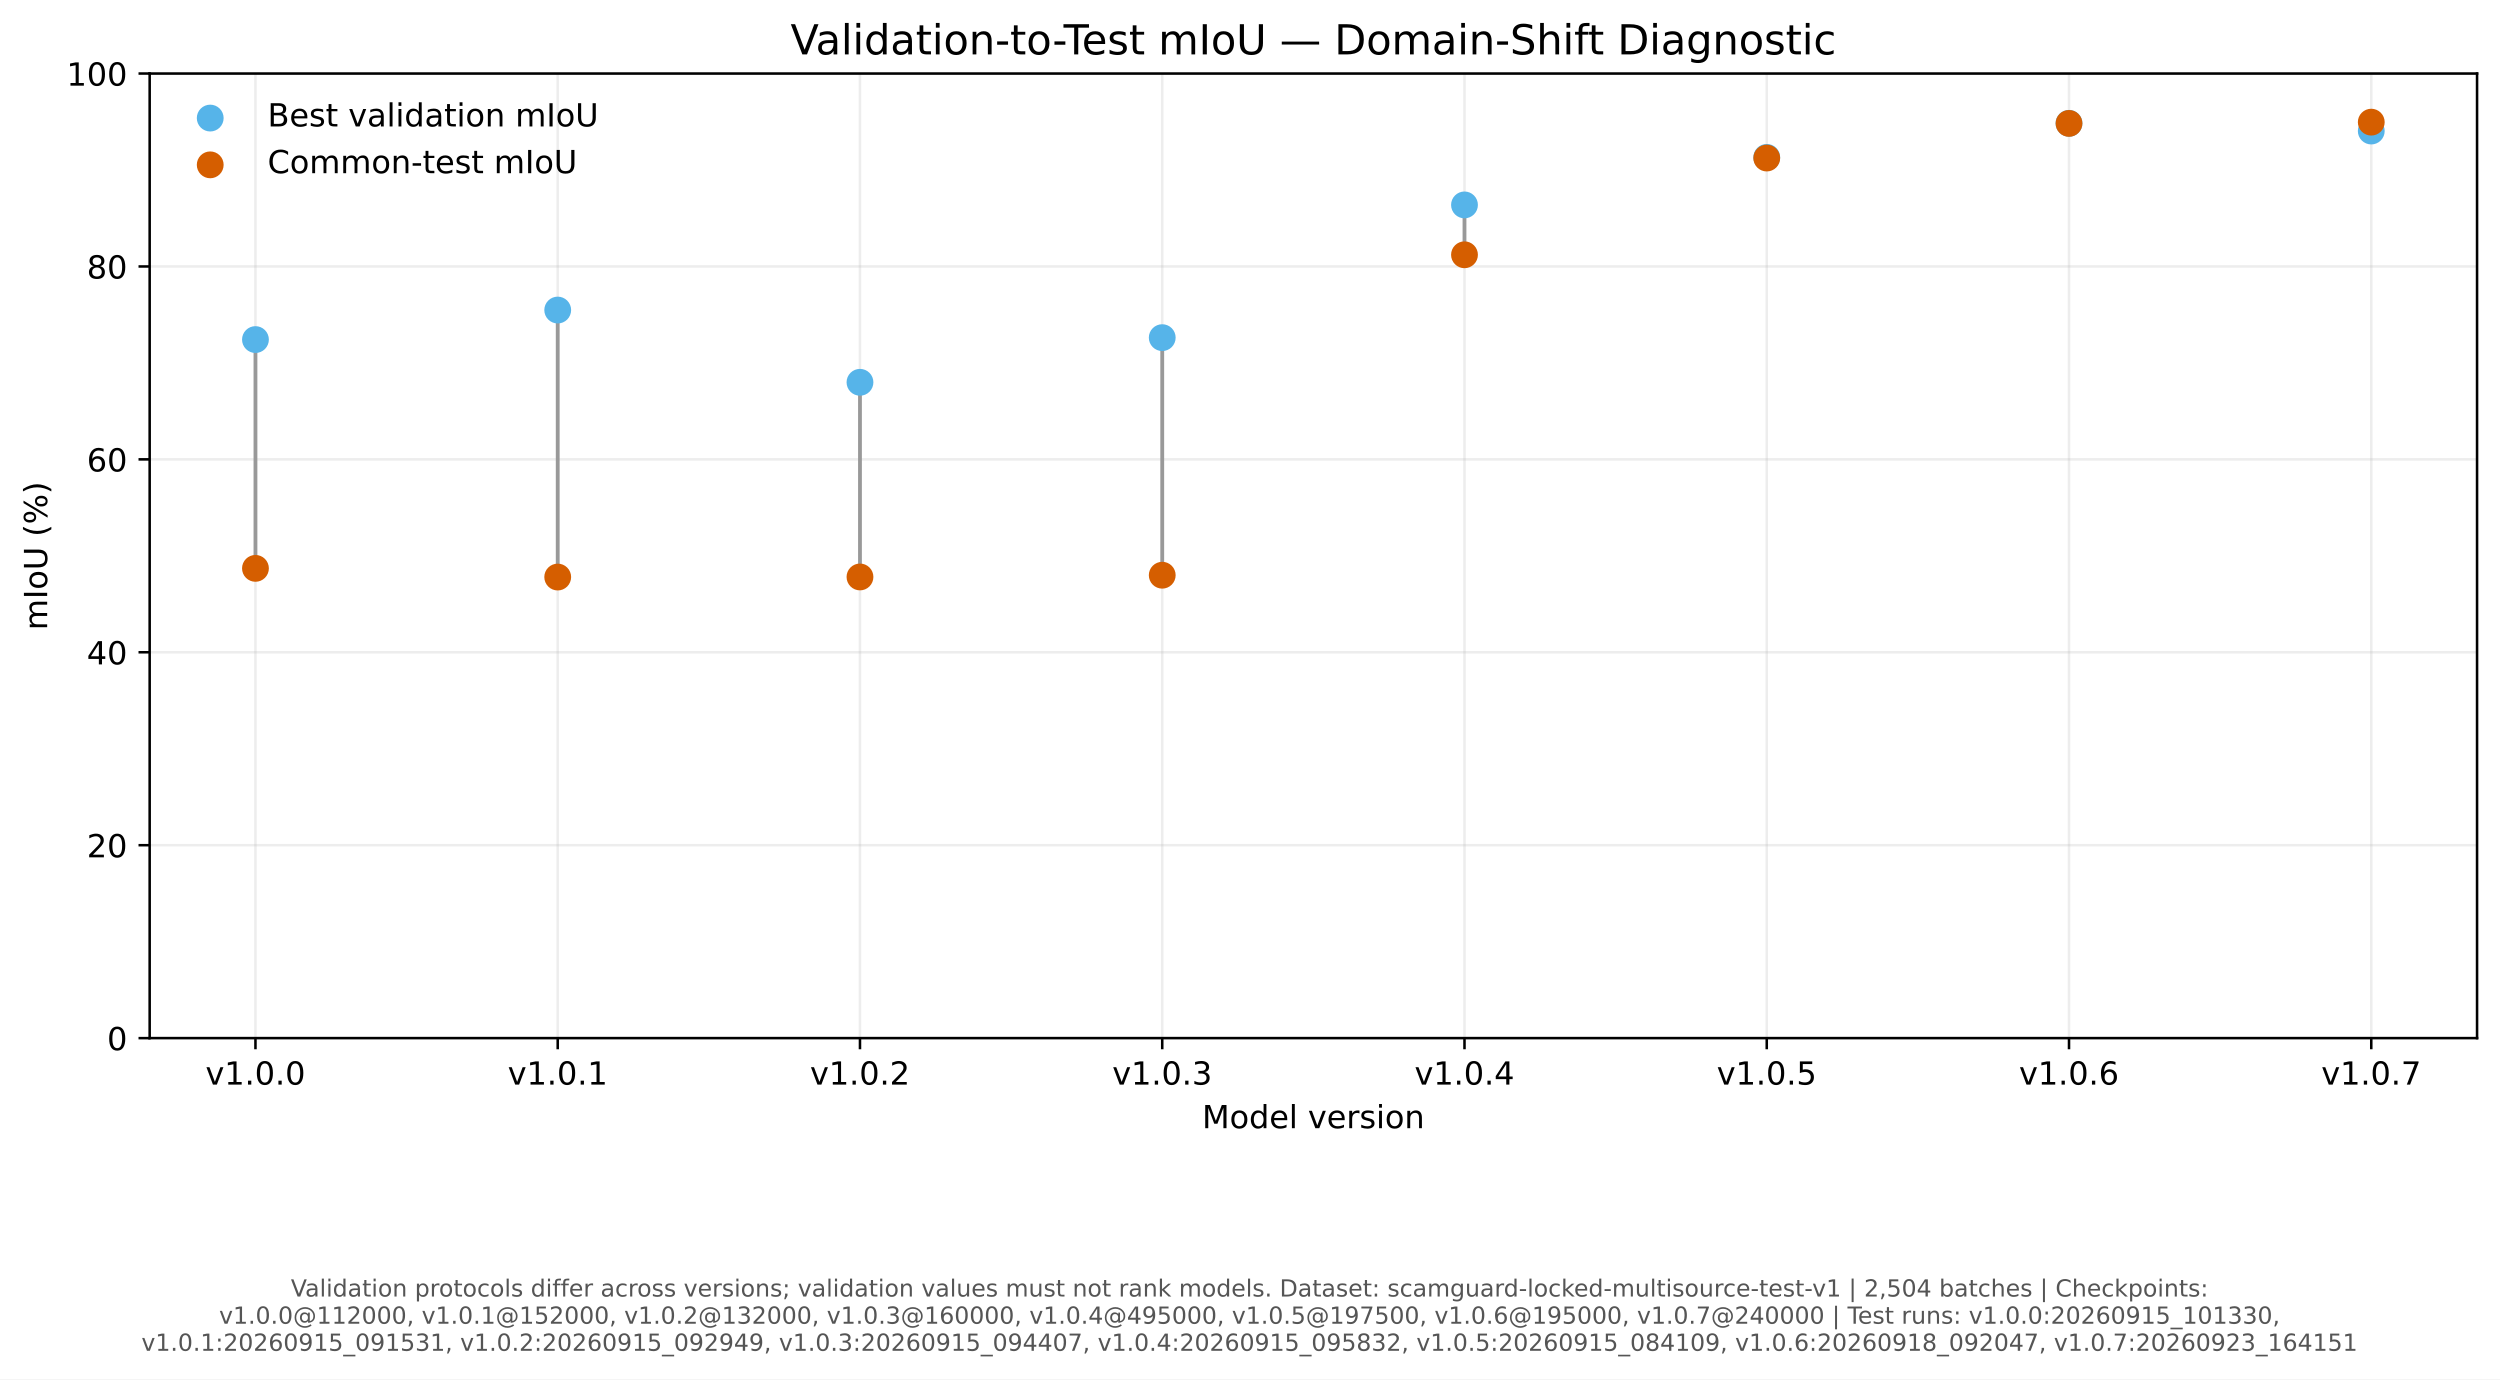
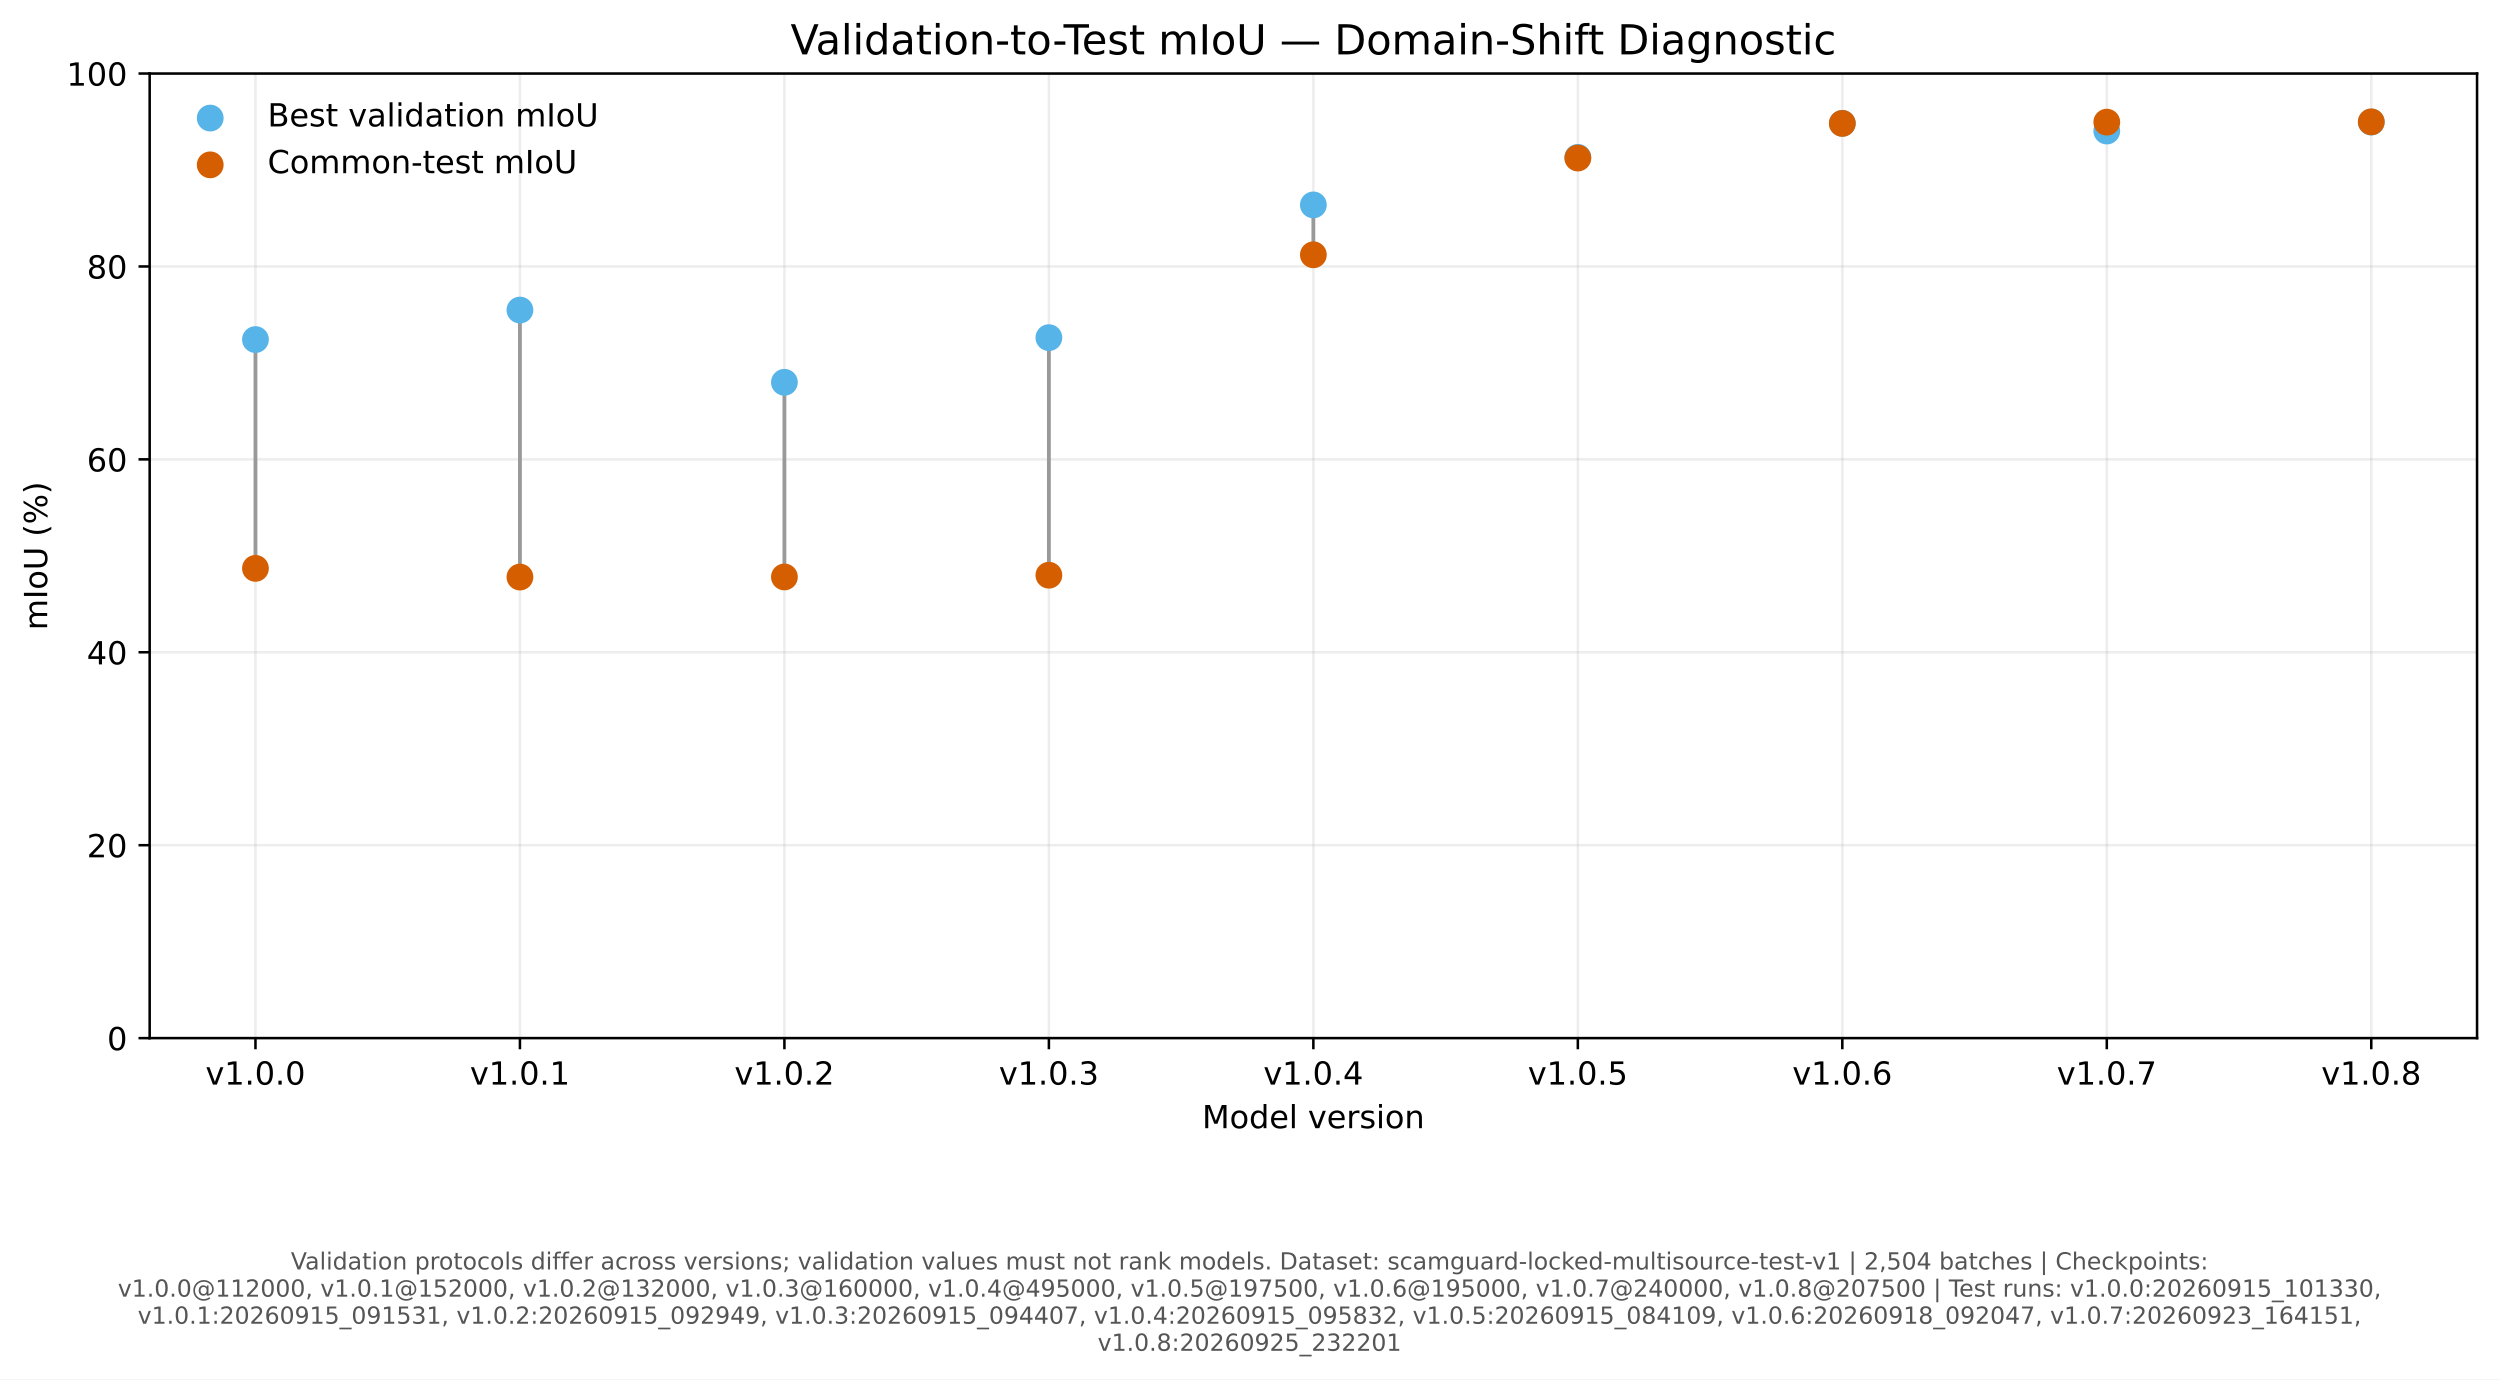
<svg xmlns="http://www.w3.org/2000/svg" xmlns:xlink="http://www.w3.org/1999/xlink" width="784.496pt" height="432.823pt" viewBox="0 0 784.496 432.823" version="1.1">
  <defs>
    <style type="text/css">*{stroke-linejoin: round; stroke-linecap: butt}</style>
  </defs>
  <g id="figure_1">
    <g id="patch_1">
      <path d="M 0 432.823  L 784.496 432.823  L 784.496 -0  L 0 -0  z " style="fill: #ffffff" />
    </g>
    <g id="axes_1">
      <g id="patch_2">
        <path d="M 46.966 325.758  L 777.296 325.758  L 777.296 23.078  L 46.966 23.078  z " style="fill: #ffffff" />
      </g>
      <g id="matplotlib.axis_1">
        <g id="xtick_1">
          <g id="line2d_1">
-             <path d="M 80.162 325.758  L 80.162 23.078  " clip-path="url(#p9deeda74fa)" style="fill: none; stroke: #b0b0b0; stroke-opacity: 0.22; stroke-width: 0.8; stroke-linecap: square" />
+             <path d="M 80.162 325.758  L 80.162 23.078  " clip-path="url(#pe2a5745de4)" style="fill: none; stroke: #b0b0b0; stroke-opacity: 0.22; stroke-width: 0.8; stroke-linecap: square" />
          </g>
          <g id="line2d_2">
            <defs>
-               <path id="m21eb63958c" d="M 0 0  L 0 3.5  " style="stroke: #000000; stroke-width: 0.8" />
+               <path id="m2f981d72b2" d="M 0 0  L 0 3.5  " style="stroke: #000000; stroke-width: 0.8" />
            </defs>
            <g>
-               <use xlink:href="#m21eb63958c" x="80.162" y="325.758" style="stroke: #000000; stroke-width: 0.8" />
+               <use xlink:href="#m2f981d72b2" x="80.162" y="325.758" style="stroke: #000000; stroke-width: 0.8" />
            </g>
          </g>
          <g id="text_1">
            <text style="font-size: 10px; font-family: 'DejaVu Sans', 'Bitstream Vera Sans', 'Computer Modern Sans Serif', 'Lucida Grande', 'Verdana', 'Geneva', 'Lucid', 'Arial', 'Helvetica', 'Avant Garde', sans-serif; text-anchor: middle" x="80.162" y="340.356" transform="rotate(-0 80.16244 340.3564)">v1.0.0</text>
          </g>
        </g>
        <g id="xtick_2">
          <g id="line2d_3">
-             <path d="M 175.01 325.758  L 175.01 23.078  " clip-path="url(#p9deeda74fa)" style="fill: none; stroke: #b0b0b0; stroke-opacity: 0.22; stroke-width: 0.8; stroke-linecap: square" />
+             <path d="M 163.154 325.758  L 163.154 23.078  " clip-path="url(#pe2a5745de4)" style="fill: none; stroke: #b0b0b0; stroke-opacity: 0.22; stroke-width: 0.8; stroke-linecap: square" />
          </g>
          <g id="line2d_4">
            <g>
-               <use xlink:href="#m21eb63958c" x="175.01" y="325.758" style="stroke: #000000; stroke-width: 0.8" />
+               <use xlink:href="#m2f981d72b2" x="163.154" y="325.758" style="stroke: #000000; stroke-width: 0.8" />
            </g>
          </g>
          <g id="text_2">
-             <text style="font-size: 10px; font-family: 'DejaVu Sans', 'Bitstream Vera Sans', 'Computer Modern Sans Serif', 'Lucida Grande', 'Verdana', 'Geneva', 'Lucid', 'Arial', 'Helvetica', 'Avant Garde', sans-serif; text-anchor: middle" x="175.01" y="340.356" transform="rotate(-0 175.0105 340.3564)">v1.0.1</text>
+             <text style="font-size: 10px; font-family: 'DejaVu Sans', 'Bitstream Vera Sans', 'Computer Modern Sans Serif', 'Lucida Grande', 'Verdana', 'Geneva', 'Lucid', 'Arial', 'Helvetica', 'Avant Garde', sans-serif; text-anchor: middle" x="163.154" y="340.356" transform="rotate(-0 163.1545 340.3564)">v1.0.1</text>
          </g>
        </g>
        <g id="xtick_3">
          <g id="line2d_5">
-             <path d="M 269.859 325.758  L 269.859 23.078  " clip-path="url(#p9deeda74fa)" style="fill: none; stroke: #b0b0b0; stroke-opacity: 0.22; stroke-width: 0.8; stroke-linecap: square" />
+             <path d="M 246.147 325.758  L 246.147 23.078  " clip-path="url(#pe2a5745de4)" style="fill: none; stroke: #b0b0b0; stroke-opacity: 0.22; stroke-width: 0.8; stroke-linecap: square" />
          </g>
          <g id="line2d_6">
            <g>
-               <use xlink:href="#m21eb63958c" x="269.859" y="325.758" style="stroke: #000000; stroke-width: 0.8" />
+               <use xlink:href="#m2f981d72b2" x="246.147" y="325.758" style="stroke: #000000; stroke-width: 0.8" />
            </g>
          </g>
          <g id="text_3">
-             <text style="font-size: 10px; font-family: 'DejaVu Sans', 'Bitstream Vera Sans', 'Computer Modern Sans Serif', 'Lucida Grande', 'Verdana', 'Geneva', 'Lucid', 'Arial', 'Helvetica', 'Avant Garde', sans-serif; text-anchor: middle" x="269.859" y="340.356" transform="rotate(-0 269.8585 340.3564)">v1.0.2</text>
+             <text style="font-size: 10px; font-family: 'DejaVu Sans', 'Bitstream Vera Sans', 'Computer Modern Sans Serif', 'Lucida Grande', 'Verdana', 'Geneva', 'Lucid', 'Arial', 'Helvetica', 'Avant Garde', sans-serif; text-anchor: middle" x="246.147" y="340.356" transform="rotate(-0 246.1465 340.3564)">v1.0.2</text>
          </g>
        </g>
        <g id="xtick_4">
          <g id="line2d_7">
-             <path d="M 364.707 325.758  L 364.707 23.078  " clip-path="url(#p9deeda74fa)" style="fill: none; stroke: #b0b0b0; stroke-opacity: 0.22; stroke-width: 0.8; stroke-linecap: square" />
+             <path d="M 329.139 325.758  L 329.139 23.078  " clip-path="url(#pe2a5745de4)" style="fill: none; stroke: #b0b0b0; stroke-opacity: 0.22; stroke-width: 0.8; stroke-linecap: square" />
          </g>
          <g id="line2d_8">
            <g>
-               <use xlink:href="#m21eb63958c" x="364.707" y="325.758" style="stroke: #000000; stroke-width: 0.8" />
+               <use xlink:href="#m2f981d72b2" x="329.139" y="325.758" style="stroke: #000000; stroke-width: 0.8" />
            </g>
          </g>
          <g id="text_4">
-             <text style="font-size: 10px; font-family: 'DejaVu Sans', 'Bitstream Vera Sans', 'Computer Modern Sans Serif', 'Lucida Grande', 'Verdana', 'Geneva', 'Lucid', 'Arial', 'Helvetica', 'Avant Garde', sans-serif; text-anchor: middle" x="364.707" y="340.356" transform="rotate(-0 364.7066 340.3564)">v1.0.3</text>
+             <text style="font-size: 10px; font-family: 'DejaVu Sans', 'Bitstream Vera Sans', 'Computer Modern Sans Serif', 'Lucida Grande', 'Verdana', 'Geneva', 'Lucid', 'Arial', 'Helvetica', 'Avant Garde', sans-serif; text-anchor: middle" x="329.139" y="340.356" transform="rotate(-0 329.1386 340.3564)">v1.0.3</text>
          </g>
        </g>
        <g id="xtick_5">
          <g id="line2d_9">
-             <path d="M 459.555 325.758  L 459.555 23.078  " clip-path="url(#p9deeda74fa)" style="fill: none; stroke: #b0b0b0; stroke-opacity: 0.22; stroke-width: 0.8; stroke-linecap: square" />
+             <path d="M 412.131 325.758  L 412.131 23.078  " clip-path="url(#pe2a5745de4)" style="fill: none; stroke: #b0b0b0; stroke-opacity: 0.22; stroke-width: 0.8; stroke-linecap: square" />
          </g>
          <g id="line2d_10">
            <g>
-               <use xlink:href="#m21eb63958c" x="459.555" y="325.758" style="stroke: #000000; stroke-width: 0.8" />
+               <use xlink:href="#m2f981d72b2" x="412.131" y="325.758" style="stroke: #000000; stroke-width: 0.8" />
            </g>
          </g>
          <g id="text_5">
-             <text style="font-size: 10px; font-family: 'DejaVu Sans', 'Bitstream Vera Sans', 'Computer Modern Sans Serif', 'Lucida Grande', 'Verdana', 'Geneva', 'Lucid', 'Arial', 'Helvetica', 'Avant Garde', sans-serif; text-anchor: middle" x="459.555" y="340.356" transform="rotate(-0 459.5547 340.3564)">v1.0.4</text>
+             <text style="font-size: 10px; font-family: 'DejaVu Sans', 'Bitstream Vera Sans', 'Computer Modern Sans Serif', 'Lucida Grande', 'Verdana', 'Geneva', 'Lucid', 'Arial', 'Helvetica', 'Avant Garde', sans-serif; text-anchor: middle" x="412.131" y="340.356" transform="rotate(-0 412.1306 340.3564)">v1.0.4</text>
          </g>
        </g>
        <g id="xtick_6">
          <g id="line2d_11">
-             <path d="M 554.403 325.758  L 554.403 23.078  " clip-path="url(#p9deeda74fa)" style="fill: none; stroke: #b0b0b0; stroke-opacity: 0.22; stroke-width: 0.8; stroke-linecap: square" />
+             <path d="M 495.123 325.758  L 495.123 23.078  " clip-path="url(#pe2a5745de4)" style="fill: none; stroke: #b0b0b0; stroke-opacity: 0.22; stroke-width: 0.8; stroke-linecap: square" />
          </g>
          <g id="line2d_12">
            <g>
-               <use xlink:href="#m21eb63958c" x="554.403" y="325.758" style="stroke: #000000; stroke-width: 0.8" />
+               <use xlink:href="#m2f981d72b2" x="495.123" y="325.758" style="stroke: #000000; stroke-width: 0.8" />
            </g>
          </g>
          <g id="text_6">
-             <text style="font-size: 10px; font-family: 'DejaVu Sans', 'Bitstream Vera Sans', 'Computer Modern Sans Serif', 'Lucida Grande', 'Verdana', 'Geneva', 'Lucid', 'Arial', 'Helvetica', 'Avant Garde', sans-serif; text-anchor: middle" x="554.403" y="340.356" transform="rotate(-0 554.4027 340.3564)">v1.0.5</text>
+             <text style="font-size: 10px; font-family: 'DejaVu Sans', 'Bitstream Vera Sans', 'Computer Modern Sans Serif', 'Lucida Grande', 'Verdana', 'Geneva', 'Lucid', 'Arial', 'Helvetica', 'Avant Garde', sans-serif; text-anchor: middle" x="495.123" y="340.356" transform="rotate(-0 495.1227 340.3564)">v1.0.5</text>
          </g>
        </g>
        <g id="xtick_7">
          <g id="line2d_13">
-             <path d="M 649.251 325.758  L 649.251 23.078  " clip-path="url(#p9deeda74fa)" style="fill: none; stroke: #b0b0b0; stroke-opacity: 0.22; stroke-width: 0.8; stroke-linecap: square" />
+             <path d="M 578.115 325.758  L 578.115 23.078  " clip-path="url(#pe2a5745de4)" style="fill: none; stroke: #b0b0b0; stroke-opacity: 0.22; stroke-width: 0.8; stroke-linecap: square" />
          </g>
          <g id="line2d_14">
            <g>
-               <use xlink:href="#m21eb63958c" x="649.251" y="325.758" style="stroke: #000000; stroke-width: 0.8" />
+               <use xlink:href="#m2f981d72b2" x="578.115" y="325.758" style="stroke: #000000; stroke-width: 0.8" />
            </g>
          </g>
          <g id="text_7">
-             <text style="font-size: 10px; font-family: 'DejaVu Sans', 'Bitstream Vera Sans', 'Computer Modern Sans Serif', 'Lucida Grande', 'Verdana', 'Geneva', 'Lucid', 'Arial', 'Helvetica', 'Avant Garde', sans-serif; text-anchor: middle" x="649.251" y="340.356" transform="rotate(-0 649.2508 340.3564)">v1.0.6</text>
+             <text style="font-size: 10px; font-family: 'DejaVu Sans', 'Bitstream Vera Sans', 'Computer Modern Sans Serif', 'Lucida Grande', 'Verdana', 'Geneva', 'Lucid', 'Arial', 'Helvetica', 'Avant Garde', sans-serif; text-anchor: middle" x="578.115" y="340.356" transform="rotate(-0 578.1147 340.3564)">v1.0.6</text>
          </g>
        </g>
        <g id="xtick_8">
          <g id="line2d_15">
-             <path d="M 744.099 325.758  L 744.099 23.078  " clip-path="url(#p9deeda74fa)" style="fill: none; stroke: #b0b0b0; stroke-opacity: 0.22; stroke-width: 0.8; stroke-linecap: square" />
+             <path d="M 661.107 325.758  L 661.107 23.078  " clip-path="url(#pe2a5745de4)" style="fill: none; stroke: #b0b0b0; stroke-opacity: 0.22; stroke-width: 0.8; stroke-linecap: square" />
          </g>
          <g id="line2d_16">
            <g>
-               <use xlink:href="#m21eb63958c" x="744.099" y="325.758" style="stroke: #000000; stroke-width: 0.8" />
+               <use xlink:href="#m2f981d72b2" x="661.107" y="325.758" style="stroke: #000000; stroke-width: 0.8" />
            </g>
          </g>
          <g id="text_8">
-             <text style="font-size: 10px; font-family: 'DejaVu Sans', 'Bitstream Vera Sans', 'Computer Modern Sans Serif', 'Lucida Grande', 'Verdana', 'Geneva', 'Lucid', 'Arial', 'Helvetica', 'Avant Garde', sans-serif; text-anchor: middle" x="744.099" y="340.356" transform="rotate(-0 744.0988 340.3564)">v1.0.7</text>
-           </g>
-         </g>
-         <g id="text_9">
+             <text style="font-size: 10px; font-family: 'DejaVu Sans', 'Bitstream Vera Sans', 'Computer Modern Sans Serif', 'Lucida Grande', 'Verdana', 'Geneva', 'Lucid', 'Arial', 'Helvetica', 'Avant Garde', sans-serif; text-anchor: middle" x="661.107" y="340.356" transform="rotate(-0 661.1068 340.3564)">v1.0.7</text>
+           </g>
+         </g>
+         <g id="xtick_9">
+           <g id="line2d_17">
+             <path d="M 744.099 325.758  L 744.099 23.078  " clip-path="url(#pe2a5745de4)" style="fill: none; stroke: #b0b0b0; stroke-opacity: 0.22; stroke-width: 0.8; stroke-linecap: square" />
+           </g>
+           <g id="line2d_18">
+             <g>
+               <use xlink:href="#m2f981d72b2" x="744.099" y="325.758" style="stroke: #000000; stroke-width: 0.8" />
+             </g>
+           </g>
+           <g id="text_9">
+             <text style="font-size: 10px; font-family: 'DejaVu Sans', 'Bitstream Vera Sans', 'Computer Modern Sans Serif', 'Lucida Grande', 'Verdana', 'Geneva', 'Lucid', 'Arial', 'Helvetica', 'Avant Garde', sans-serif; text-anchor: middle" x="744.099" y="340.356" transform="rotate(-0 744.0988 340.3564)">v1.0.8</text>
+           </g>
+         </g>
+         <g id="text_10">
          <text style="font-size: 10px; font-family: 'DejaVu Sans', 'Bitstream Vera Sans', 'Computer Modern Sans Serif', 'Lucida Grande', 'Verdana', 'Geneva', 'Lucid', 'Arial', 'Helvetica', 'Avant Garde', sans-serif; text-anchor: middle" x="412.131" y="354.035" transform="rotate(-0 412.1306 354.0345)">Model version</text>
        </g>
      </g>
      <g id="matplotlib.axis_2">
        <g id="ytick_1">
-           <g id="line2d_17">
-             <path d="M 46.966 325.758  L 777.296 325.758  " clip-path="url(#p9deeda74fa)" style="fill: none; stroke: #b0b0b0; stroke-opacity: 0.22; stroke-width: 0.8; stroke-linecap: square" />
-           </g>
-           <g id="line2d_18">
+           <g id="line2d_19">
+             <path d="M 46.966 325.758  L 777.296 325.758  " clip-path="url(#pe2a5745de4)" style="fill: none; stroke: #b0b0b0; stroke-opacity: 0.22; stroke-width: 0.8; stroke-linecap: square" />
+           </g>
+           <g id="line2d_20">
            <defs>
-               <path id="m693bd7bdee" d="M 0 0  L -3.5 0  " style="stroke: #000000; stroke-width: 0.8" />
+               <path id="m4c802a872d" d="M 0 0  L -3.5 0  " style="stroke: #000000; stroke-width: 0.8" />
            </defs>
            <g>
-               <use xlink:href="#m693bd7bdee" x="46.966" y="325.758" style="stroke: #000000; stroke-width: 0.8" />
-             </g>
-           </g>
-           <g id="text_10">
+               <use xlink:href="#m4c802a872d" x="46.966" y="325.758" style="stroke: #000000; stroke-width: 0.8" />
+             </g>
+           </g>
+           <g id="text_11">
            <text style="font-size: 10px; font-family: 'DejaVu Sans', 'Bitstream Vera Sans', 'Computer Modern Sans Serif', 'Lucida Grande', 'Verdana', 'Geneva', 'Lucid', 'Arial', 'Helvetica', 'Avant Garde', sans-serif; text-anchor: end" x="39.966" y="329.557" transform="rotate(-0 39.96563 329.5572)">0</text>
          </g>
        </g>
        <g id="ytick_2">
-           <g id="line2d_19">
-             <path d="M 46.966 265.222  L 777.296 265.222  " clip-path="url(#p9deeda74fa)" style="fill: none; stroke: #b0b0b0; stroke-opacity: 0.22; stroke-width: 0.8; stroke-linecap: square" />
-           </g>
-           <g id="line2d_20">
-             <g>
-               <use xlink:href="#m693bd7bdee" x="46.966" y="265.222" style="stroke: #000000; stroke-width: 0.8" />
-             </g>
-           </g>
-           <g id="text_11">
+           <g id="line2d_21">
+             <path d="M 46.966 265.222  L 777.296 265.222  " clip-path="url(#pe2a5745de4)" style="fill: none; stroke: #b0b0b0; stroke-opacity: 0.22; stroke-width: 0.8; stroke-linecap: square" />
+           </g>
+           <g id="line2d_22">
+             <g>
+               <use xlink:href="#m4c802a872d" x="46.966" y="265.222" style="stroke: #000000; stroke-width: 0.8" />
+             </g>
+           </g>
+           <g id="text_12">
            <text style="font-size: 10px; font-family: 'DejaVu Sans', 'Bitstream Vera Sans', 'Computer Modern Sans Serif', 'Lucida Grande', 'Verdana', 'Geneva', 'Lucid', 'Arial', 'Helvetica', 'Avant Garde', sans-serif; text-anchor: end" x="39.966" y="269.021" transform="rotate(-0 39.96563 269.0212)">20</text>
          </g>
        </g>
        <g id="ytick_3">
-           <g id="line2d_21">
-             <path d="M 46.966 204.686  L 777.296 204.686  " clip-path="url(#p9deeda74fa)" style="fill: none; stroke: #b0b0b0; stroke-opacity: 0.22; stroke-width: 0.8; stroke-linecap: square" />
-           </g>
-           <g id="line2d_22">
-             <g>
-               <use xlink:href="#m693bd7bdee" x="46.966" y="204.686" style="stroke: #000000; stroke-width: 0.8" />
-             </g>
-           </g>
-           <g id="text_12">
+           <g id="line2d_23">
+             <path d="M 46.966 204.686  L 777.296 204.686  " clip-path="url(#pe2a5745de4)" style="fill: none; stroke: #b0b0b0; stroke-opacity: 0.22; stroke-width: 0.8; stroke-linecap: square" />
+           </g>
+           <g id="line2d_24">
+             <g>
+               <use xlink:href="#m4c802a872d" x="46.966" y="204.686" style="stroke: #000000; stroke-width: 0.8" />
+             </g>
+           </g>
+           <g id="text_13">
            <text style="font-size: 10px; font-family: 'DejaVu Sans', 'Bitstream Vera Sans', 'Computer Modern Sans Serif', 'Lucida Grande', 'Verdana', 'Geneva', 'Lucid', 'Arial', 'Helvetica', 'Avant Garde', sans-serif; text-anchor: end" x="39.966" y="208.485" transform="rotate(-0 39.96563 208.4852)">40</text>
          </g>
        </g>
        <g id="ytick_4">
-           <g id="line2d_23">
-             <path d="M 46.966 144.15  L 777.296 144.15  " clip-path="url(#p9deeda74fa)" style="fill: none; stroke: #b0b0b0; stroke-opacity: 0.22; stroke-width: 0.8; stroke-linecap: square" />
-           </g>
-           <g id="line2d_24">
-             <g>
-               <use xlink:href="#m693bd7bdee" x="46.966" y="144.15" style="stroke: #000000; stroke-width: 0.8" />
-             </g>
-           </g>
-           <g id="text_13">
+           <g id="line2d_25">
+             <path d="M 46.966 144.15  L 777.296 144.15  " clip-path="url(#pe2a5745de4)" style="fill: none; stroke: #b0b0b0; stroke-opacity: 0.22; stroke-width: 0.8; stroke-linecap: square" />
+           </g>
+           <g id="line2d_26">
+             <g>
+               <use xlink:href="#m4c802a872d" x="46.966" y="144.15" style="stroke: #000000; stroke-width: 0.8" />
+             </g>
+           </g>
+           <g id="text_14">
            <text style="font-size: 10px; font-family: 'DejaVu Sans', 'Bitstream Vera Sans', 'Computer Modern Sans Serif', 'Lucida Grande', 'Verdana', 'Geneva', 'Lucid', 'Arial', 'Helvetica', 'Avant Garde', sans-serif; text-anchor: end" x="39.966" y="147.949" transform="rotate(-0 39.96563 147.9492)">60</text>
          </g>
        </g>
        <g id="ytick_5">
-           <g id="line2d_25">
-             <path d="M 46.966 83.614  L 777.296 83.614  " clip-path="url(#p9deeda74fa)" style="fill: none; stroke: #b0b0b0; stroke-opacity: 0.22; stroke-width: 0.8; stroke-linecap: square" />
-           </g>
-           <g id="line2d_26">
-             <g>
-               <use xlink:href="#m693bd7bdee" x="46.966" y="83.614" style="stroke: #000000; stroke-width: 0.8" />
-             </g>
-           </g>
-           <g id="text_14">
+           <g id="line2d_27">
+             <path d="M 46.966 83.614  L 777.296 83.614  " clip-path="url(#pe2a5745de4)" style="fill: none; stroke: #b0b0b0; stroke-opacity: 0.22; stroke-width: 0.8; stroke-linecap: square" />
+           </g>
+           <g id="line2d_28">
+             <g>
+               <use xlink:href="#m4c802a872d" x="46.966" y="83.614" style="stroke: #000000; stroke-width: 0.8" />
+             </g>
+           </g>
+           <g id="text_15">
            <text style="font-size: 10px; font-family: 'DejaVu Sans', 'Bitstream Vera Sans', 'Computer Modern Sans Serif', 'Lucida Grande', 'Verdana', 'Geneva', 'Lucid', 'Arial', 'Helvetica', 'Avant Garde', sans-serif; text-anchor: end" x="39.966" y="87.413" transform="rotate(-0 39.96563 87.41319)">80</text>
          </g>
        </g>
        <g id="ytick_6">
-           <g id="line2d_27">
-             <path d="M 46.966 23.078  L 777.296 23.078  " clip-path="url(#p9deeda74fa)" style="fill: none; stroke: #b0b0b0; stroke-opacity: 0.22; stroke-width: 0.8; stroke-linecap: square" />
-           </g>
-           <g id="line2d_28">
-             <g>
-               <use xlink:href="#m693bd7bdee" x="46.966" y="23.078" style="stroke: #000000; stroke-width: 0.8" />
-             </g>
-           </g>
-           <g id="text_15">
+           <g id="line2d_29">
+             <path d="M 46.966 23.078  L 777.296 23.078  " clip-path="url(#pe2a5745de4)" style="fill: none; stroke: #b0b0b0; stroke-opacity: 0.22; stroke-width: 0.8; stroke-linecap: square" />
+           </g>
+           <g id="line2d_30">
+             <g>
+               <use xlink:href="#m4c802a872d" x="46.966" y="23.078" style="stroke: #000000; stroke-width: 0.8" />
+             </g>
+           </g>
+           <g id="text_16">
            <text style="font-size: 10px; font-family: 'DejaVu Sans', 'Bitstream Vera Sans', 'Computer Modern Sans Serif', 'Lucida Grande', 'Verdana', 'Geneva', 'Lucid', 'Arial', 'Helvetica', 'Avant Garde', sans-serif; text-anchor: end" x="39.966" y="26.877" transform="rotate(-0 39.96563 26.87719)">100</text>
          </g>
        </g>
-         <g id="text_16">
+         <g id="text_17">
          <text style="font-size: 10px; font-family: 'DejaVu Sans', 'Bitstream Vera Sans', 'Computer Modern Sans Serif', 'Lucida Grande', 'Verdana', 'Geneva', 'Lucid', 'Arial', 'Helvetica', 'Avant Garde', sans-serif; text-anchor: middle" x="14.798" y="174.418" transform="rotate(-90 14.79844 174.418)">mIoU (%)</text>
        </g>
      </g>
-       <g id="line2d_29">
-         <path d="M 80.162 106.557  L 80.162 178.353  " clip-path="url(#p9deeda74fa)" style="fill: none; stroke: #999999; stroke-width: 1.2; stroke-linecap: square" />
-       </g>
-       <g id="line2d_30">
-         <path d="M 175.01 97.295  L 175.01 181.077  " clip-path="url(#p9deeda74fa)" style="fill: none; stroke: #999999; stroke-width: 1.2; stroke-linecap: square" />
-       </g>
      <g id="line2d_31">
-         <path d="M 269.859 119.966  L 269.859 181.047  " clip-path="url(#p9deeda74fa)" style="fill: none; stroke: #999999; stroke-width: 1.2; stroke-linecap: square" />
+         <path d="M 80.162 106.557  L 80.162 178.353  " clip-path="url(#pe2a5745de4)" style="fill: none; stroke: #999999; stroke-width: 1.2; stroke-linecap: square" />
      </g>
      <g id="line2d_32">
-         <path d="M 364.707 105.952  L 364.707 180.502  " clip-path="url(#p9deeda74fa)" style="fill: none; stroke: #999999; stroke-width: 1.2; stroke-linecap: square" />
+         <path d="M 163.154 97.295  L 163.154 181.077  " clip-path="url(#pe2a5745de4)" style="fill: none; stroke: #999999; stroke-width: 1.2; stroke-linecap: square" />
      </g>
      <g id="line2d_33">
-         <path d="M 459.555 64.303  L 459.555 79.952  " clip-path="url(#p9deeda74fa)" style="fill: none; stroke: #999999; stroke-width: 1.2; stroke-linecap: square" />
+         <path d="M 246.147 119.966  L 246.147 181.047  " clip-path="url(#pe2a5745de4)" style="fill: none; stroke: #999999; stroke-width: 1.2; stroke-linecap: square" />
      </g>
      <g id="line2d_34">
-         <path d="M 554.403 49.381  L 554.403 49.593  " clip-path="url(#p9deeda74fa)" style="fill: none; stroke: #999999; stroke-width: 1.2; stroke-linecap: square" />
+         <path d="M 329.139 105.952  L 329.139 180.502  " clip-path="url(#pe2a5745de4)" style="fill: none; stroke: #999999; stroke-width: 1.2; stroke-linecap: square" />
      </g>
      <g id="line2d_35">
-         <path d="M 649.251 38.696  L 649.251 38.727  " clip-path="url(#p9deeda74fa)" style="fill: none; stroke: #999999; stroke-width: 1.2; stroke-linecap: square" />
+         <path d="M 412.131 64.303  L 412.131 79.952  " clip-path="url(#pe2a5745de4)" style="fill: none; stroke: #999999; stroke-width: 1.2; stroke-linecap: square" />
      </g>
      <g id="line2d_36">
-         <path d="M 744.099 41.118  L 744.099 38.333  " clip-path="url(#p9deeda74fa)" style="fill: none; stroke: #999999; stroke-width: 1.2; stroke-linecap: square" />
+         <path d="M 495.123 49.381  L 495.123 49.593  " clip-path="url(#pe2a5745de4)" style="fill: none; stroke: #999999; stroke-width: 1.2; stroke-linecap: square" />
+       </g>
+       <g id="line2d_37">
+         <path d="M 578.115 38.696  L 578.115 38.727  " clip-path="url(#pe2a5745de4)" style="fill: none; stroke: #999999; stroke-width: 1.2; stroke-linecap: square" />
+       </g>
+       <g id="line2d_38">
+         <path d="M 661.107 41.118  L 661.107 38.333  " clip-path="url(#pe2a5745de4)" style="fill: none; stroke: #999999; stroke-width: 1.2; stroke-linecap: square" />
+       </g>
+       <g id="line2d_39">
+         <path d="M 744.099 38.303  L 744.099 38.242  " clip-path="url(#pe2a5745de4)" style="fill: none; stroke: #999999; stroke-width: 1.2; stroke-linecap: square" />
      </g>
      <g id="PathCollection_1">
        <defs>
-           <path id="m8527652c29" d="M 0 3.708  C 0.983 3.708 1.927 3.317 2.622 2.622  C 3.317 1.927 3.708 0.983 3.708 0  C 3.708 -0.983 3.317 -1.927 2.622 -2.622  C 1.927 -3.317 0.983 -3.708 0 -3.708  C -0.983 -3.708 -1.927 -3.317 -2.622 -2.622  C -3.317 -1.927 -3.708 -0.983 -3.708 0  C -3.708 0.983 -3.317 1.927 -2.622 2.622  C -1.927 3.317 -0.983 3.708 0 3.708  z " style="stroke: #56b4e9" />
+           <path id="m7ec0caeb34" d="M 0 3.708  C 0.983 3.708 1.927 3.317 2.622 2.622  C 3.317 1.927 3.708 0.983 3.708 0  C 3.708 -0.983 3.317 -1.927 2.622 -2.622  C 1.927 -3.317 0.983 -3.708 0 -3.708  C -0.983 -3.708 -1.927 -3.317 -2.622 -2.622  C -3.317 -1.927 -3.708 -0.983 -3.708 0  C -3.708 0.983 -3.317 1.927 -2.622 2.622  C -1.927 3.317 -0.983 3.708 0 3.708  z " style="stroke: #56b4e9" />
        </defs>
-         <g clip-path="url(#p9deeda74fa)">
-           <use xlink:href="#m8527652c29" x="80.162" y="106.557" style="fill: #56b4e9; stroke: #56b4e9" />
-           <use xlink:href="#m8527652c29" x="175.01" y="97.295" style="fill: #56b4e9; stroke: #56b4e9" />
-           <use xlink:href="#m8527652c29" x="269.859" y="119.966" style="fill: #56b4e9; stroke: #56b4e9" />
-           <use xlink:href="#m8527652c29" x="364.707" y="105.952" style="fill: #56b4e9; stroke: #56b4e9" />
-           <use xlink:href="#m8527652c29" x="459.555" y="64.303" style="fill: #56b4e9; stroke: #56b4e9" />
-           <use xlink:href="#m8527652c29" x="554.403" y="49.381" style="fill: #56b4e9; stroke: #56b4e9" />
-           <use xlink:href="#m8527652c29" x="649.251" y="38.696" style="fill: #56b4e9; stroke: #56b4e9" />
-           <use xlink:href="#m8527652c29" x="744.099" y="41.118" style="fill: #56b4e9; stroke: #56b4e9" />
+         <g clip-path="url(#pe2a5745de4)">
+           <use xlink:href="#m7ec0caeb34" x="80.162" y="106.557" style="fill: #56b4e9; stroke: #56b4e9" />
+           <use xlink:href="#m7ec0caeb34" x="163.154" y="97.295" style="fill: #56b4e9; stroke: #56b4e9" />
+           <use xlink:href="#m7ec0caeb34" x="246.147" y="119.966" style="fill: #56b4e9; stroke: #56b4e9" />
+           <use xlink:href="#m7ec0caeb34" x="329.139" y="105.952" style="fill: #56b4e9; stroke: #56b4e9" />
+           <use xlink:href="#m7ec0caeb34" x="412.131" y="64.303" style="fill: #56b4e9; stroke: #56b4e9" />
+           <use xlink:href="#m7ec0caeb34" x="495.123" y="49.381" style="fill: #56b4e9; stroke: #56b4e9" />
+           <use xlink:href="#m7ec0caeb34" x="578.115" y="38.696" style="fill: #56b4e9; stroke: #56b4e9" />
+           <use xlink:href="#m7ec0caeb34" x="661.107" y="41.118" style="fill: #56b4e9; stroke: #56b4e9" />
+           <use xlink:href="#m7ec0caeb34" x="744.099" y="38.303" style="fill: #56b4e9; stroke: #56b4e9" />
        </g>
      </g>
      <g id="PathCollection_2">
        <defs>
-           <path id="m2e906c89ac" d="M 0 3.708  C 0.983 3.708 1.927 3.317 2.622 2.622  C 3.317 1.927 3.708 0.983 3.708 0  C 3.708 -0.983 3.317 -1.927 2.622 -2.622  C 1.927 -3.317 0.983 -3.708 0 -3.708  C -0.983 -3.708 -1.927 -3.317 -2.622 -2.622  C -3.317 -1.927 -3.708 -0.983 -3.708 0  C -3.708 0.983 -3.317 1.927 -2.622 2.622  C -1.927 3.317 -0.983 3.708 0 3.708  z " style="stroke: #d55e00" />
+           <path id="m729957484d" d="M 0 3.708  C 0.983 3.708 1.927 3.317 2.622 2.622  C 3.317 1.927 3.708 0.983 3.708 0  C 3.708 -0.983 3.317 -1.927 2.622 -2.622  C 1.927 -3.317 0.983 -3.708 0 -3.708  C -0.983 -3.708 -1.927 -3.317 -2.622 -2.622  C -3.317 -1.927 -3.708 -0.983 -3.708 0  C -3.708 0.983 -3.317 1.927 -2.622 2.622  C -1.927 3.317 -0.983 3.708 0 3.708  z " style="stroke: #d55e00" />
        </defs>
-         <g clip-path="url(#p9deeda74fa)">
-           <use xlink:href="#m2e906c89ac" x="80.162" y="178.353" style="fill: #d55e00; stroke: #d55e00" />
-           <use xlink:href="#m2e906c89ac" x="175.01" y="181.077" style="fill: #d55e00; stroke: #d55e00" />
-           <use xlink:href="#m2e906c89ac" x="269.859" y="181.047" style="fill: #d55e00; stroke: #d55e00" />
-           <use xlink:href="#m2e906c89ac" x="364.707" y="180.502" style="fill: #d55e00; stroke: #d55e00" />
-           <use xlink:href="#m2e906c89ac" x="459.555" y="79.952" style="fill: #d55e00; stroke: #d55e00" />
-           <use xlink:href="#m2e906c89ac" x="554.403" y="49.593" style="fill: #d55e00; stroke: #d55e00" />
-           <use xlink:href="#m2e906c89ac" x="649.251" y="38.727" style="fill: #d55e00; stroke: #d55e00" />
-           <use xlink:href="#m2e906c89ac" x="744.099" y="38.333" style="fill: #d55e00; stroke: #d55e00" />
+         <g clip-path="url(#pe2a5745de4)">
+           <use xlink:href="#m729957484d" x="80.162" y="178.353" style="fill: #d55e00; stroke: #d55e00" />
+           <use xlink:href="#m729957484d" x="163.154" y="181.077" style="fill: #d55e00; stroke: #d55e00" />
+           <use xlink:href="#m729957484d" x="246.147" y="181.047" style="fill: #d55e00; stroke: #d55e00" />
+           <use xlink:href="#m729957484d" x="329.139" y="180.502" style="fill: #d55e00; stroke: #d55e00" />
+           <use xlink:href="#m729957484d" x="412.131" y="79.952" style="fill: #d55e00; stroke: #d55e00" />
+           <use xlink:href="#m729957484d" x="495.123" y="49.593" style="fill: #d55e00; stroke: #d55e00" />
+           <use xlink:href="#m729957484d" x="578.115" y="38.727" style="fill: #d55e00; stroke: #d55e00" />
+           <use xlink:href="#m729957484d" x="661.107" y="38.333" style="fill: #d55e00; stroke: #d55e00" />
+           <use xlink:href="#m729957484d" x="744.099" y="38.242" style="fill: #d55e00; stroke: #d55e00" />
        </g>
      </g>
      <g id="patch_3">
        <path d="M 46.966 325.758  L 46.966 23.078  " style="fill: none; stroke: #000000; stroke-width: 0.8; stroke-linejoin: miter; stroke-linecap: square" />
      </g>
      <g id="patch_4">
        <path d="M 777.296 325.758  L 777.296 23.078  " style="fill: none; stroke: #000000; stroke-width: 0.8; stroke-linejoin: miter; stroke-linecap: square" />
      </g>
      <g id="patch_5">
        <path d="M 46.966 325.758  L 777.296 325.758  " style="fill: none; stroke: #000000; stroke-width: 0.8; stroke-linejoin: miter; stroke-linecap: square" />
      </g>
      <g id="patch_6">
        <path d="M 46.966 23.078  L 777.296 23.078  " style="fill: none; stroke: #000000; stroke-width: 0.8; stroke-linejoin: miter; stroke-linecap: square" />
      </g>
-       <g id="text_17">
+       <g id="text_18">
        <text style="font-size: 13px; font-family: 'DejaVu Sans', 'Bitstream Vera Sans', 'Computer Modern Sans Serif', 'Lucida Grande', 'Verdana', 'Geneva', 'Lucid', 'Arial', 'Helvetica', 'Avant Garde', sans-serif; text-anchor: middle" x="412.131" y="17.078" transform="rotate(-0 412.1306 17.07797)">Validation-to-Test mIoU — Domain-Shift Diagnostic</text>
      </g>
      <g id="legend_1">
        <g id="PathCollection_3">
          <g>
-             <use xlink:href="#m8527652c29" x="65.966" y="37.051" style="fill: #56b4e9; stroke: #56b4e9" />
-           </g>
-         </g>
-         <g id="text_18">
+             <use xlink:href="#m7ec0caeb34" x="65.966" y="37.051" style="fill: #56b4e9; stroke: #56b4e9" />
+           </g>
+         </g>
+         <g id="text_19">
          <text style="font-size: 10px; font-family: 'DejaVu Sans', 'Bitstream Vera Sans', 'Computer Modern Sans Serif', 'Lucida Grande', 'Verdana', 'Geneva', 'Lucid', 'Arial', 'Helvetica', 'Avant Garde', sans-serif; text-anchor: start" x="83.966" y="39.676" transform="rotate(-0 83.96563 39.67641)">Best validation mIoU</text>
        </g>
        <g id="PathCollection_4">
          <g>
-             <use xlink:href="#m2e906c89ac" x="65.966" y="51.73" style="fill: #d55e00; stroke: #d55e00" />
-           </g>
-         </g>
-         <g id="text_19">
+             <use xlink:href="#m729957484d" x="65.966" y="51.73" style="fill: #d55e00; stroke: #d55e00" />
+           </g>
+         </g>
+         <g id="text_20">
          <text style="font-size: 10px; font-family: 'DejaVu Sans', 'Bitstream Vera Sans', 'Computer Modern Sans Serif', 'Lucida Grande', 'Verdana', 'Geneva', 'Lucid', 'Arial', 'Helvetica', 'Avant Garde', sans-serif; text-anchor: start" x="83.966" y="54.355" transform="rotate(-0 83.96563 54.35453)">Common-test mIoU</text>
        </g>
      </g>
    </g>
-     <g id="text_20">
-       <text style="font-size: 7.4px; font-family: 'DejaVu Sans', 'Bitstream Vera Sans', 'Computer Modern Sans Serif', 'Lucida Grande', 'Verdana', 'Geneva', 'Lucid', 'Arial', 'Helvetica', 'Avant Garde', sans-serif; fill: #555555" transform="translate(91.25845 406.8547)">Validation protocols differ across versions; validation values must not rank models. Dataset: scamguard-locked-multisource-test-v1 | 2,504 batches | Checkpoints:</text>
-       <text style="font-size: 7.4px; font-family: 'DejaVu Sans', 'Bitstream Vera Sans', 'Computer Modern Sans Serif', 'Lucida Grande', 'Verdana', 'Geneva', 'Lucid', 'Arial', 'Helvetica', 'Avant Garde', sans-serif; fill: #555555" transform="translate(68.74742 415.3858)">v1.0.0@112000, v1.0.1@152000, v1.0.2@132000, v1.0.3@160000, v1.0.4@495000, v1.0.5@197500, v1.0.6@195000, v1.0.7@240000 | Test runs: v1.0.0:20260915_101330,</text>
-       <text style="font-size: 7.4px; font-family: 'DejaVu Sans', 'Bitstream Vera Sans', 'Computer Modern Sans Serif', 'Lucida Grande', 'Verdana', 'Geneva', 'Lucid', 'Arial', 'Helvetica', 'Avant Garde', sans-serif; fill: #555555" transform="translate(44.37656 423.878)">v1.0.1:20260915_091531, v1.0.2:20260915_092949, v1.0.3:20260915_094407, v1.0.4:20260915_095832, v1.0.5:20260915_084109, v1.0.6:20260918_092047, v1.0.7:20260923_164151</text>
+     <g id="text_21">
+       <text style="font-size: 7.4px; font-family: 'DejaVu Sans', 'Bitstream Vera Sans', 'Computer Modern Sans Serif', 'Lucida Grande', 'Verdana', 'Geneva', 'Lucid', 'Arial', 'Helvetica', 'Avant Garde', sans-serif; fill: #555555" transform="translate(91.25845 398.3625)">Validation protocols differ across versions; validation values must not rank models. Dataset: scamguard-locked-multisource-test-v1 | 2,504 batches | Checkpoints:</text>
+       <text style="font-size: 7.4px; font-family: 'DejaVu Sans', 'Bitstream Vera Sans', 'Computer Modern Sans Serif', 'Lucida Grande', 'Verdana', 'Geneva', 'Lucid', 'Arial', 'Helvetica', 'Avant Garde', sans-serif; fill: #555555" transform="translate(36.96673 406.8936)">v1.0.0@112000, v1.0.1@152000, v1.0.2@132000, v1.0.3@160000, v1.0.4@495000, v1.0.5@197500, v1.0.6@195000, v1.0.7@240000, v1.0.8@207500 | Test runs: v1.0.0:20260915_101330,</text>
+       <text style="font-size: 7.4px; font-family: 'DejaVu Sans', 'Bitstream Vera Sans', 'Computer Modern Sans Serif', 'Lucida Grande', 'Verdana', 'Geneva', 'Lucid', 'Arial', 'Helvetica', 'Avant Garde', sans-serif; fill: #555555" transform="translate(43.20066 415.3858)">v1.0.1:20260915_091531, v1.0.2:20260915_092949, v1.0.3:20260915_094407, v1.0.4:20260915_095832, v1.0.5:20260915_084109, v1.0.6:20260918_092047, v1.0.7:20260923_164151,</text>
+       <text style="font-size: 7.4px; font-family: 'DejaVu Sans', 'Bitstream Vera Sans', 'Computer Modern Sans Serif', 'Lucida Grande', 'Verdana', 'Geneva', 'Lucid', 'Arial', 'Helvetica', 'Avant Garde', sans-serif; fill: #555555" transform="translate(344.4373 423.878)">v1.0.8:20260925_232201</text>
    </g>
  </g>
  <defs>
-     <clipPath id="p9deeda74fa">
+     <clipPath id="pe2a5745de4">
      <rect x="46.966" y="23.078" width="730.33" height="302.68" />
    </clipPath>
  </defs>
</svg>
